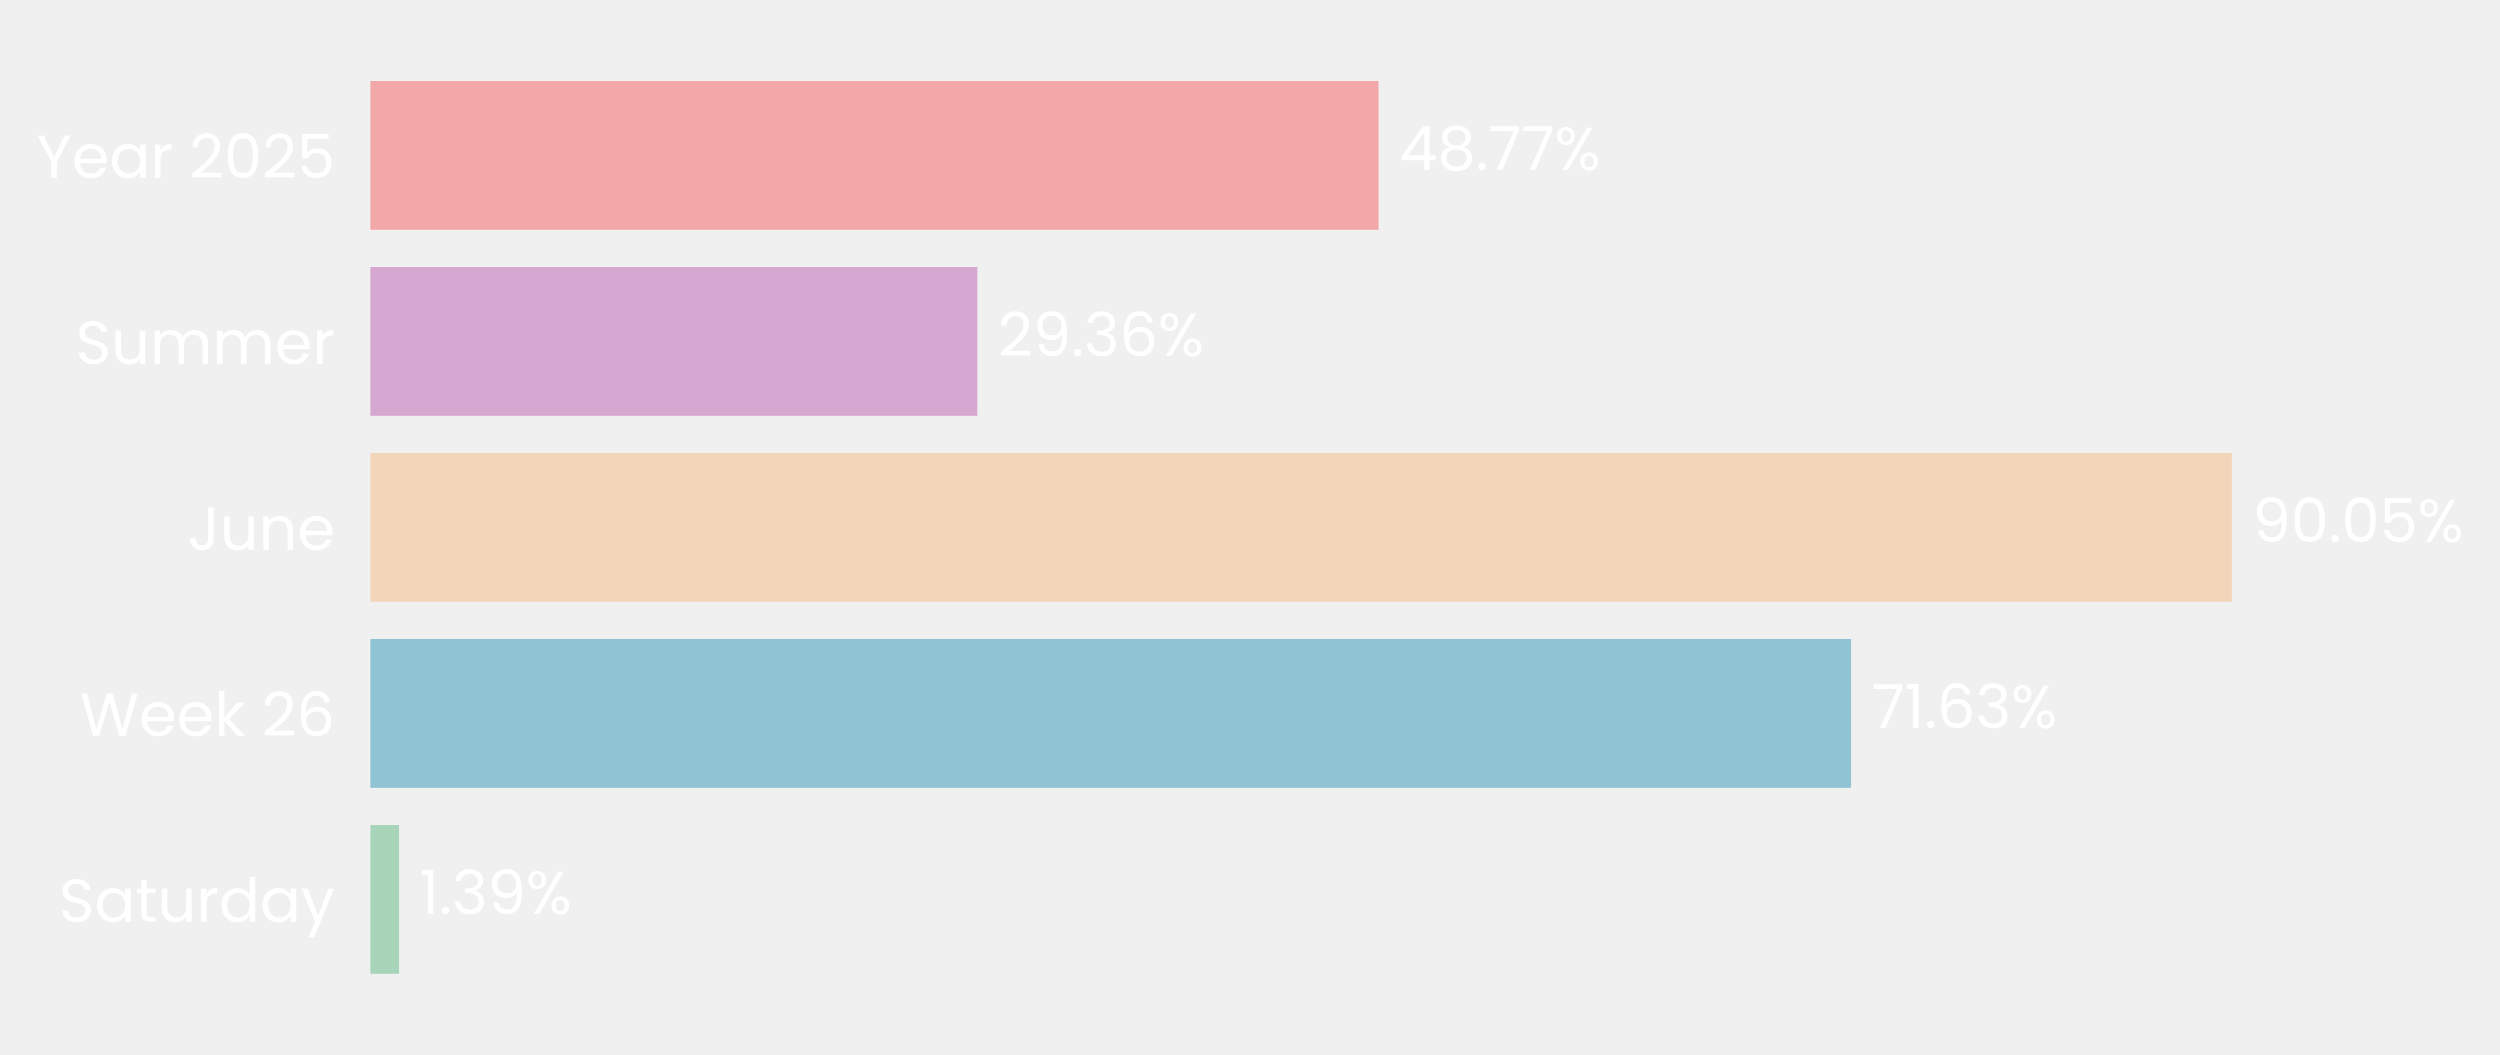
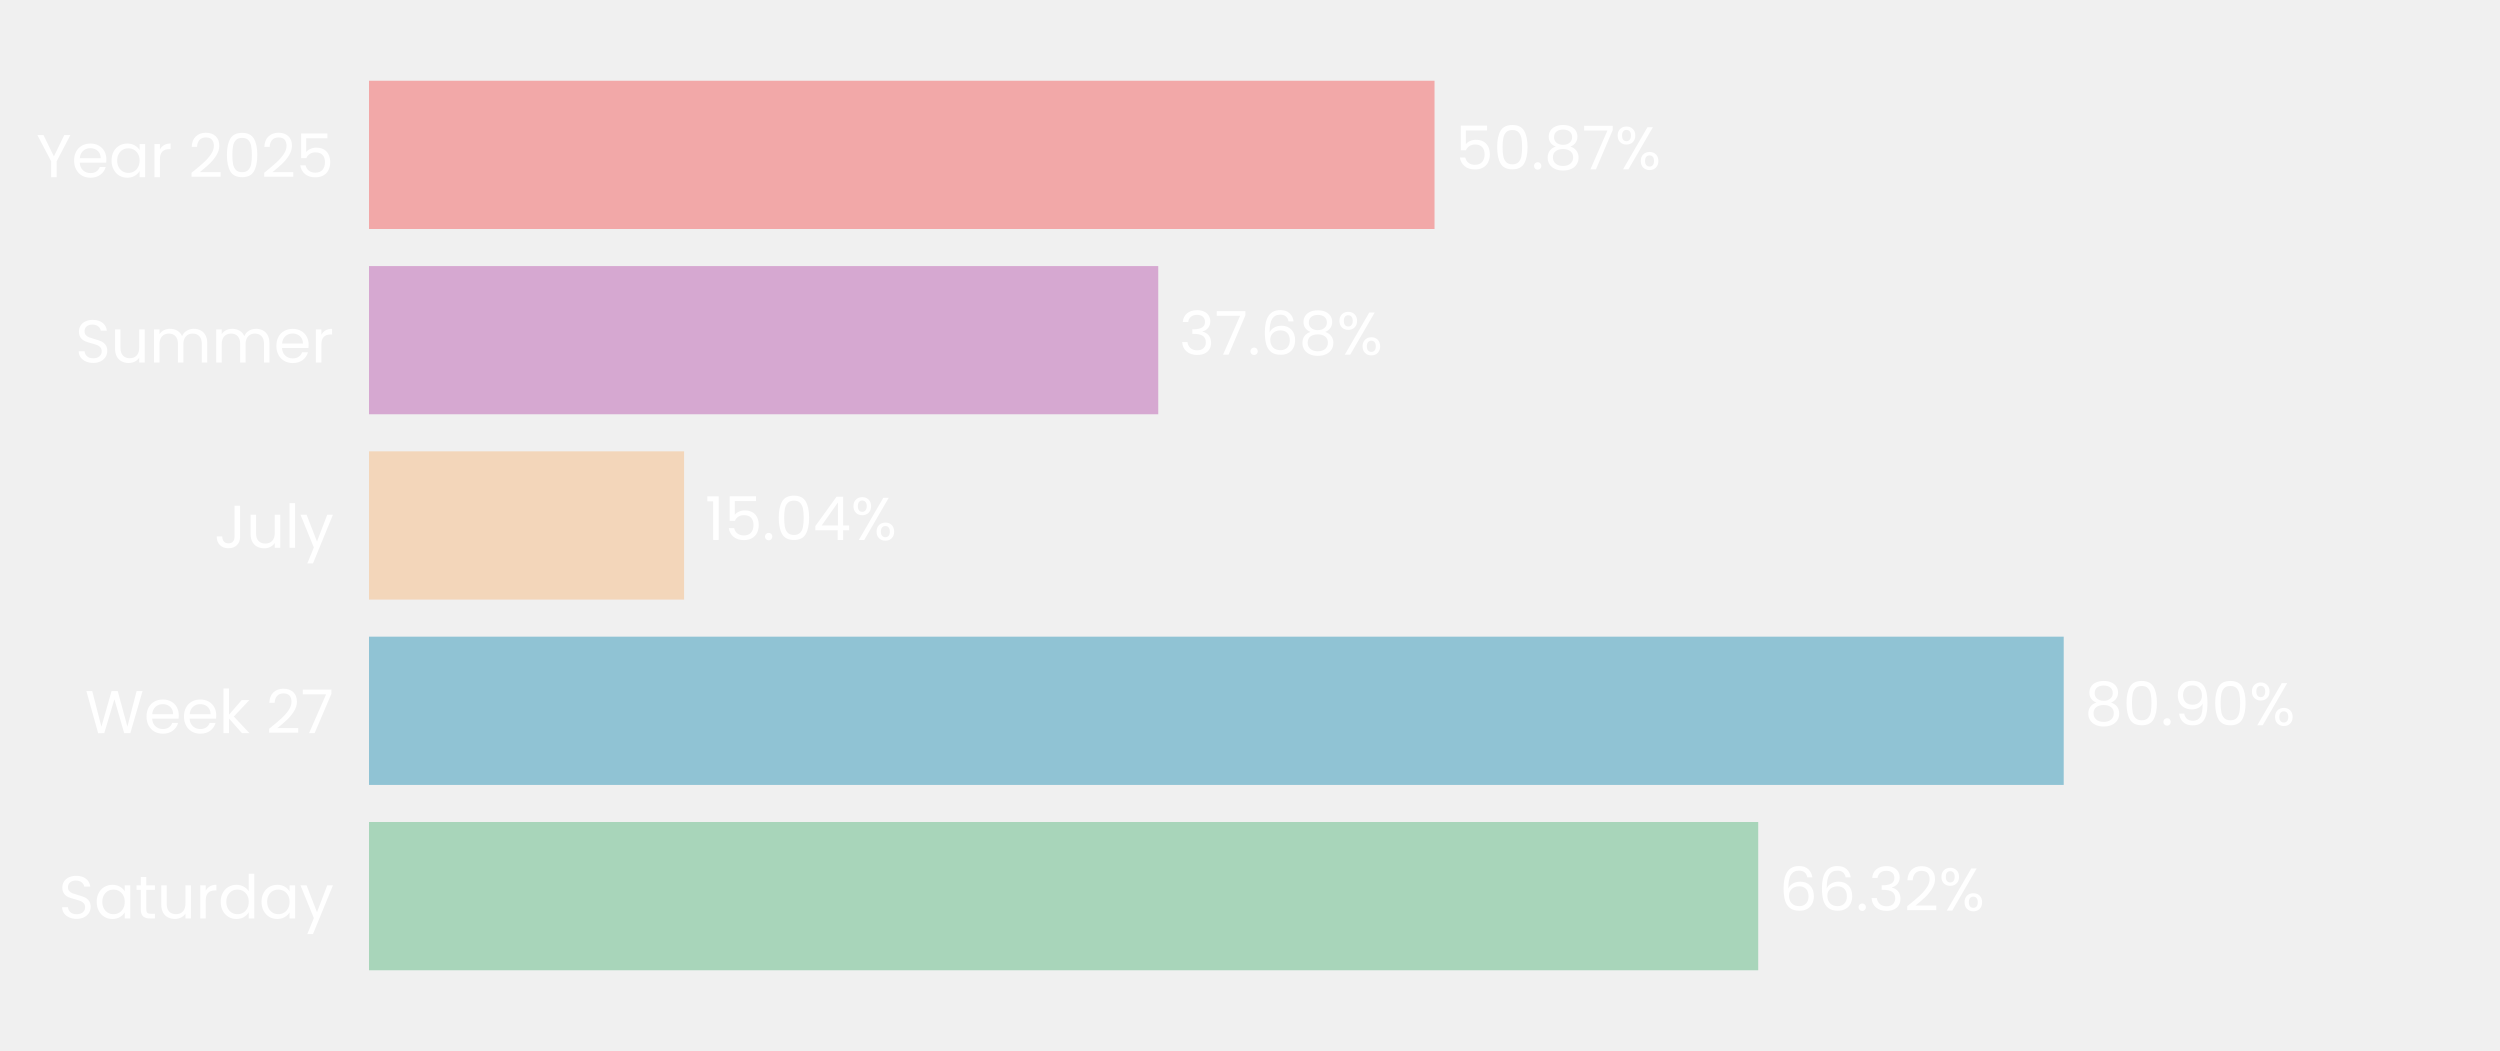
- <svg xmlns="http://www.w3.org/2000/svg" xmlns:xlink="http://www.w3.org/1999/xlink" width="494.88pt" height="208.8pt" viewBox="0 0 494.88 208.8" version="1.1">
+ <svg xmlns="http://www.w3.org/2000/svg" xmlns:xlink="http://www.w3.org/1999/xlink" width="496.691pt" height="208.8pt" viewBox="0 0 496.691 208.8" version="1.1">
  <defs>
    <style type="text/css">*{stroke-linejoin: round; stroke-linecap: butt}</style>
  </defs>
  <g id="figure_1">
    <g id="patch_1">
-       <path d="M 0 208.8  L 494.88 208.8  L 494.88 0  L 0 0  L 0 208.8  z " style="fill: none" />
+       <path d="M 0 208.8  L 496.691 208.8  L 496.691 0  L 0 0  L 0 208.8  z " style="fill: none" />
    </g>
    <g id="axes_1">
      <g id="patch_2">
-         <path d="M 73.311 201.6  L 482.524 201.6  L 482.524 7.2  L 73.311 7.2  L 73.311 201.6  z " style="fill: none" />
+         <path d="M 73.311 201.6  L 489.491 201.6  L 489.491 7.2  L 73.311 7.2  L 73.311 201.6  z " style="fill: none" />
      </g>
      <g id="patch_3">
-         <path d="M 73.311 192.764  L 78.995 192.764  L 78.995 163.309  L 73.311 163.309  z " clip-path="url(#p400a4bab91)" style="fill: #a8d5ba" />
+         <path d="M 73.311 192.764  L 349.32 192.764  L 349.32 163.309  L 73.311 163.309  z " clip-path="url(#p4806d6bd69)" style="fill: #a8d5ba" />
      </g>
      <g id="patch_4">
-         <path d="M 73.311 155.945  L 366.418 155.945  L 366.418 126.491  L 73.311 126.491  z " clip-path="url(#p400a4bab91)" style="fill: #90c3d4" />
+         <path d="M 73.311 155.945  L 410.012 155.945  L 410.012 126.491  L 73.311 126.491  z " clip-path="url(#p4806d6bd69)" style="fill: #90c3d4" />
      </g>
      <g id="patch_5">
-         <path d="M 73.311 119.127  L 441.793 119.127  L 441.793 89.673  L 73.311 89.673  z " clip-path="url(#p400a4bab91)" style="fill: #f3d6ba" />
+         <path d="M 73.311 119.127  L 135.915 119.127  L 135.915 89.673  L 73.311 89.673  z " clip-path="url(#p4806d6bd69)" style="fill: #f3d6ba" />
      </g>
      <g id="patch_6">
-         <path d="M 73.311 82.309  L 193.468 82.309  L 193.468 52.855  L 73.311 52.855  z " clip-path="url(#p400a4bab91)" style="fill: #d6a8d1" />
+         <path d="M 73.311 82.309  L 230.117 82.309  L 230.117 52.855  L 73.311 52.855  z " clip-path="url(#p4806d6bd69)" style="fill: #d6a8d1" />
      </g>
      <g id="patch_7">
-         <path d="M 73.311 45.491  L 272.888 45.491  L 272.888 16.036  L 73.311 16.036  z " clip-path="url(#p400a4bab91)" style="fill: #f2a8a8" />
+         <path d="M 73.311 45.491  L 285.008 45.491  L 285.008 16.036  L 73.311 16.036  z " clip-path="url(#p4806d6bd69)" style="fill: #f2a8a8" />
      </g>
      <g id="matplotlib.axis_1">
        <g id="ytick_1">
          <g id="text_1">
            <g style="fill: #ffffff" transform="translate(11.65312 182.4764) scale(0.12 -0.12)">
              <defs>
                <path id="Poppins-Regular-53" d="M 1907 -45  Q 1466 -45 1117 112  Q 768 269 569 547  Q 371 826 365 1190  L 986 1190  Q 1018 877 1245 662  Q 1472 448 1907 448  Q 2323 448 2563 656  Q 2803 864 2803 1190  Q 2803 1446 2662 1606  Q 2522 1766 2310 1849  Q 2099 1933 1741 2029  Q 1299 2144 1033 2259  Q 768 2374 579 2620  Q 390 2867 390 3283  Q 390 3648 576 3929  Q 762 4211 1098 4364  Q 1434 4518 1869 4518  Q 2496 4518 2896 4204  Q 3296 3891 3347 3373  L 2707 3373  Q 2675 3629 2438 3824  Q 2202 4019 1811 4019  Q 1446 4019 1216 3830  Q 986 3642 986 3302  Q 986 3059 1123 2905  Q 1261 2752 1462 2672  Q 1664 2592 2029 2490  Q 2470 2368 2739 2249  Q 3008 2131 3200 1884  Q 3392 1638 3392 1216  Q 3392 890 3219 602  Q 3046 314 2707 134  Q 2368 -45 1907 -45  z " transform="scale(0.015625)" />
                <path id="Poppins-Regular-61" d="M 275 1766  Q 275 2304 492 2710  Q 710 3117 1091 3341  Q 1472 3565 1939 3565  Q 2400 3565 2739 3366  Q 3078 3168 3245 2867  L 3245 3507  L 3834 3507  L 3834 0  L 3245 0  L 3245 653  Q 3072 346 2729 144  Q 2387 -58 1933 -58  Q 1466 -58 1088 172  Q 710 403 492 819  Q 275 1235 275 1766  z M 3245 1760  Q 3245 2157 3085 2451  Q 2925 2746 2653 2902  Q 2381 3059 2054 3059  Q 1728 3059 1459 2905  Q 1190 2752 1030 2457  Q 870 2163 870 1766  Q 870 1363 1030 1065  Q 1190 768 1459 611  Q 1728 454 2054 454  Q 2381 454 2653 611  Q 2925 768 3085 1065  Q 3245 1363 3245 1760  z " transform="scale(0.015625)" />
                <path id="Poppins-Regular-74" d="M 1203 3027  L 1203 960  Q 1203 704 1312 598  Q 1421 493 1690 493  L 2118 493  L 2118 0  L 1594 0  Q 1107 0 864 224  Q 621 448 621 960  L 621 3027  L 166 3027  L 166 3507  L 621 3507  L 621 4390  L 1203 4390  L 1203 3507  L 2118 3507  L 2118 3027  L 1203 3027  z " transform="scale(0.015625)" />
                <path id="Poppins-Regular-75" d="M 3603 3507  L 3603 0  L 3021 0  L 3021 518  Q 2854 250 2556 99  Q 2259 -51 1901 -51  Q 1491 -51 1164 118  Q 838 288 649 627  Q 461 966 461 1453  L 461 3507  L 1037 3507  L 1037 1530  Q 1037 1011 1299 732  Q 1562 454 2016 454  Q 2483 454 2752 742  Q 3021 1030 3021 1581  L 3021 3507  L 3603 3507  z " transform="scale(0.015625)" />
                <path id="Poppins-Regular-72" d="M 1075 2938  Q 1229 3238 1513 3404  Q 1798 3571 2208 3571  L 2208 2970  L 2054 2970  Q 1075 2970 1075 1907  L 1075 0  L 493 0  L 493 3507  L 1075 3507  L 1075 2938  z " transform="scale(0.015625)" />
                <path id="Poppins-Regular-64" d="M 275 1766  Q 275 2304 492 2710  Q 710 3117 1091 3341  Q 1472 3565 1946 3565  Q 2355 3565 2707 3376  Q 3059 3187 3245 2880  L 3245 4736  L 3834 4736  L 3834 0  L 3245 0  L 3245 659  Q 3072 346 2733 144  Q 2394 -58 1939 -58  Q 1472 -58 1091 172  Q 710 403 492 819  Q 275 1235 275 1766  z M 3245 1760  Q 3245 2157 3085 2451  Q 2925 2746 2653 2902  Q 2381 3059 2054 3059  Q 1728 3059 1459 2905  Q 1190 2752 1030 2457  Q 870 2163 870 1766  Q 870 1363 1030 1065  Q 1190 768 1459 611  Q 1728 454 2054 454  Q 2381 454 2653 611  Q 2925 768 3085 1065  Q 3245 1363 3245 1760  z " transform="scale(0.015625)" />
                <path id="Poppins-Regular-79" d="M 3514 3507  L 1402 -1651  L 800 -1651  L 1491 38  L 77 3507  L 723 3507  L 1824 666  L 2912 3507  L 3514 3507  z " transform="scale(0.015625)" />
              </defs>
              <use xlink:href="#Poppins-Regular-53" />
              <use xlink:href="#Poppins-Regular-61" transform="translate(58.7 0)" />
              <use xlink:href="#Poppins-Regular-74" transform="translate(126.3 0)" />
              <use xlink:href="#Poppins-Regular-75" transform="translate(162.7 0)" />
              <use xlink:href="#Poppins-Regular-72" transform="translate(226.7 0)" />
              <use xlink:href="#Poppins-Regular-64" transform="translate(264 0)" />
              <use xlink:href="#Poppins-Regular-61" transform="translate(331.5999 0)" />
              <use xlink:href="#Poppins-Regular-79" transform="translate(399.1999 0)" />
            </g>
          </g>
        </g>
        <g id="ytick_2">
          <g id="text_2">
-             <g style="fill: #ffffff" transform="translate(15.81563 145.6582) scale(0.12 -0.12)">
+             <g style="fill: #ffffff" transform="translate(16.88437 145.6582) scale(0.12 -0.12)">
              <defs>
                <path id="Poppins-Regular-57" d="M 6099 4461  L 4806 0  L 4154 0  L 3117 3590  L 2042 0  L 1395 -6  L 147 4461  L 768 4461  L 1741 678  L 2816 4461  L 3469 4461  L 4493 691  L 5472 4461  L 6099 4461  z " transform="scale(0.015625)" />
                <path id="Poppins-Regular-65" d="M 3693 1888  Q 3693 1722 3674 1536  L 870 1536  Q 902 1018 1225 726  Q 1549 435 2010 435  Q 2387 435 2640 611  Q 2893 787 2995 1082  L 3622 1082  Q 3482 576 3059 259  Q 2637 -58 2010 -58  Q 1510 -58 1116 166  Q 723 390 499 803  Q 275 1216 275 1760  Q 275 2304 492 2713  Q 710 3123 1104 3344  Q 1498 3565 2010 3565  Q 2509 3565 2893 3347  Q 3277 3130 3485 2749  Q 3693 2368 3693 1888  z M 3091 2010  Q 3091 2342 2944 2582  Q 2797 2822 2544 2947  Q 2291 3072 1984 3072  Q 1542 3072 1232 2790  Q 922 2509 877 2010  L 3091 2010  z " transform="scale(0.015625)" />
                <path id="Poppins-Regular-6b" d="M 2451 0  L 1075 1549  L 1075 0  L 493 0  L 493 4736  L 1075 4736  L 1075 1952  L 2426 3507  L 3238 3507  L 1587 1760  L 3245 0  L 2451 0  z " transform="scale(0.015625)" />
                <path id="Poppins-Regular-20" transform="scale(0.015625)" />
                <path id="Poppins-Regular-32" d="M 326 467  Q 1139 1120 1600 1539  Q 2061 1958 2377 2416  Q 2694 2874 2694 3315  Q 2694 3731 2492 3971  Q 2291 4211 1843 4211  Q 1408 4211 1168 3939  Q 928 3667 909 3213  L 346 3213  Q 371 3930 780 4320  Q 1190 4710 1837 4710  Q 2496 4710 2883 4345  Q 3270 3981 3270 3341  Q 3270 2810 2953 2307  Q 2637 1805 2233 1424  Q 1830 1043 1203 538  L 3405 538  L 3405 51  L 326 51  L 326 467  z " transform="scale(0.015625)" />
-                 <path id="Poppins-Regular-36" d="M 2976 3526  Q 2835 4237 2099 4237  Q 1530 4237 1248 3798  Q 966 3360 973 2355  Q 1120 2688 1462 2877  Q 1805 3066 2227 3066  Q 2886 3066 3280 2656  Q 3674 2246 3674 1523  Q 3674 1088 3504 742  Q 3334 397 2992 192  Q 2650 -13 2163 -13  Q 1504 -13 1133 281  Q 762 576 614 1094  Q 467 1613 467 2374  Q 467 4723 2106 4723  Q 2733 4723 3091 4384  Q 3450 4045 3514 3526  L 2976 3526  z M 2106 2573  Q 1830 2573 1587 2461  Q 1344 2349 1193 2121  Q 1043 1894 1043 1568  Q 1043 1082 1324 778  Q 1606 474 2131 474  Q 2579 474 2844 752  Q 3110 1030 3110 1504  Q 3110 2003 2854 2288  Q 2598 2573 2106 2573  z " transform="scale(0.015625)" />
+                 <path id="Poppins-Regular-37" d="M 3245 4173  L 1466 0  L 877 0  L 2682 4115  L 211 4115  L 211 4614  L 3245 4614  L 3245 4173  z " transform="scale(0.015625)" />
              </defs>
              <use xlink:href="#Poppins-Regular-57" />
              <use xlink:href="#Poppins-Regular-65" transform="translate(97.59999 0)" />
              <use xlink:href="#Poppins-Regular-65" transform="translate(159.6 0)" />
              <use xlink:href="#Poppins-Regular-6b" transform="translate(221.6 0)" />
              <use xlink:href="#Poppins-Regular-20" transform="translate(273.0999 0)" />
              <use xlink:href="#Poppins-Regular-32" transform="translate(299.7999 0)" />
-               <use xlink:href="#Poppins-Regular-36" transform="translate(357.2999 0)" />
+               <use xlink:href="#Poppins-Regular-37" transform="translate(357.2999 0)" />
            </g>
          </g>
        </g>
        <g id="ytick_3">
          <g id="text_3">
-             <g style="fill: #ffffff" transform="translate(37.15125 108.84) scale(0.12 -0.12)">
+             <g style="fill: #ffffff" transform="translate(42.56437 108.84) scale(0.12 -0.12)">
              <defs>
                <path id="Poppins-Regular-4a" d="M 2739 4461  L 2739 1165  Q 2739 614 2400 284  Q 2061 -45 1504 -45  Q 941 -45 601 291  Q 262 627 262 1210  L 845 1210  Q 851 883 1014 678  Q 1178 474 1504 474  Q 1830 474 1990 669  Q 2150 864 2150 1165  L 2150 4461  L 2739 4461  z " transform="scale(0.015625)" />
-                 <path id="Poppins-Regular-6e" d="M 2202 3571  Q 2842 3571 3238 3184  Q 3635 2797 3635 2067  L 3635 0  L 3059 0  L 3059 1984  Q 3059 2509 2796 2787  Q 2534 3066 2080 3066  Q 1619 3066 1347 2778  Q 1075 2490 1075 1939  L 1075 0  L 493 0  L 493 3507  L 1075 3507  L 1075 3008  Q 1248 3277 1545 3424  Q 1843 3571 2202 3571  z " transform="scale(0.015625)" />
+                 <path id="Poppins-Regular-6c" d="M 1075 4736  L 1075 0  L 493 0  L 493 4736  L 1075 4736  z " transform="scale(0.015625)" />
              </defs>
              <use xlink:href="#Poppins-Regular-4a" />
              <use xlink:href="#Poppins-Regular-75" transform="translate(52.99999 0)" />
-               <use xlink:href="#Poppins-Regular-6e" transform="translate(117 0)" />
-               <use xlink:href="#Poppins-Regular-65" transform="translate(181 0)" />
+               <use xlink:href="#Poppins-Regular-6c" transform="translate(117 0)" />
+               <use xlink:href="#Poppins-Regular-79" transform="translate(141.6 0)" />
            </g>
          </g>
        </g>
        <g id="ytick_4">
          <g id="text_4">
            <g style="fill: #ffffff" transform="translate(14.95125 72.02182) scale(0.12 -0.12)">
              <defs>
                <path id="Poppins-Regular-6d" d="M 4710 3571  Q 5120 3571 5440 3401  Q 5760 3232 5945 2893  Q 6131 2554 6131 2067  L 6131 0  L 5555 0  L 5555 1984  Q 5555 2509 5296 2787  Q 5037 3066 4595 3066  Q 4141 3066 3872 2774  Q 3603 2483 3603 1933  L 3603 0  L 3027 0  L 3027 1984  Q 3027 2509 2768 2787  Q 2509 3066 2067 3066  Q 1613 3066 1344 2774  Q 1075 2483 1075 1933  L 1075 0  L 493 0  L 493 3507  L 1075 3507  L 1075 3002  Q 1248 3277 1539 3424  Q 1830 3571 2182 3571  Q 2624 3571 2963 3372  Q 3302 3174 3469 2790  Q 3616 3162 3955 3366  Q 4294 3571 4710 3571  z " transform="scale(0.015625)" />
              </defs>
              <use xlink:href="#Poppins-Regular-53" />
              <use xlink:href="#Poppins-Regular-75" transform="translate(58.7 0)" />
              <use xlink:href="#Poppins-Regular-6d" transform="translate(122.7 0)" />
              <use xlink:href="#Poppins-Regular-6d" transform="translate(225.7 0)" />
              <use xlink:href="#Poppins-Regular-65" transform="translate(328.7 0)" />
              <use xlink:href="#Poppins-Regular-72" transform="translate(390.6999 0)" />
            </g>
          </g>
        </g>
        <g id="ytick_5">
          <g id="text_5">
            <g style="fill: #ffffff" transform="translate(7.2 35.20364) scale(0.12 -0.12)">
              <defs>
                <path id="Poppins-Regular-59" d="M 3616 4461  L 2163 1683  L 2163 0  L 1581 0  L 1581 1683  L 122 4461  L 768 4461  L 1869 2202  L 2970 4461  L 3616 4461  z " transform="scale(0.015625)" />
                <path id="Poppins-Regular-30" d="M 397 2362  Q 397 3462 755 4080  Q 1114 4698 2010 4698  Q 2899 4698 3257 4080  Q 3616 3462 3616 2362  Q 3616 1242 3257 621  Q 2899 0 2010 0  Q 1114 0 755 621  Q 397 1242 397 2362  z M 3040 2362  Q 3040 2918 2966 3305  Q 2893 3693 2665 3929  Q 2438 4166 2010 4166  Q 1574 4166 1347 3929  Q 1120 3693 1046 3305  Q 973 2918 973 2362  Q 973 1786 1046 1395  Q 1120 1005 1347 768  Q 1574 531 2010 531  Q 2438 531 2665 768  Q 2893 1005 2966 1395  Q 3040 1786 3040 2362  z " transform="scale(0.015625)" />
                <path id="Poppins-Regular-35" d="M 3347 4122  L 1101 4122  L 1101 2662  Q 1248 2867 1536 2998  Q 1824 3130 2157 3130  Q 2688 3130 3021 2909  Q 3354 2688 3498 2339  Q 3642 1990 3642 1600  Q 3642 1139 3469 774  Q 3296 410 2941 198  Q 2586 -13 2061 -13  Q 1389 -13 973 332  Q 557 678 467 1254  L 1037 1254  Q 1120 890 1389 685  Q 1658 480 2067 480  Q 2573 480 2829 784  Q 3085 1088 3085 1587  Q 3085 2086 2829 2358  Q 2573 2630 2074 2630  Q 1734 2630 1481 2467  Q 1229 2304 1114 2022  L 563 2022  L 563 4634  L 3347 4634  L 3347 4122  z " transform="scale(0.015625)" />
              </defs>
              <use xlink:href="#Poppins-Regular-59" />
              <use xlink:href="#Poppins-Regular-65" transform="translate(58.39999 0)" />
              <use xlink:href="#Poppins-Regular-61" transform="translate(120.4 0)" />
              <use xlink:href="#Poppins-Regular-72" transform="translate(188 0)" />
              <use xlink:href="#Poppins-Regular-20" transform="translate(225.3 0)" />
              <use xlink:href="#Poppins-Regular-32" transform="translate(252 0)" />
              <use xlink:href="#Poppins-Regular-30" transform="translate(309.4999 0)" />
              <use xlink:href="#Poppins-Regular-32" transform="translate(372.2999 0)" />
              <use xlink:href="#Poppins-Regular-35" transform="translate(429.7999 0)" />
            </g>
          </g>
        </g>
      </g>
      <g id="text_6">
-         <g style="fill: #ffffff" transform="translate(83.0869 180.9164) scale(0.12 -0.12)">
+         <g style="fill: #ffffff" transform="translate(353.4813 180.9164) scale(0.12 -0.12)">
          <defs>
-             <path id="Poppins-Regular-31" d="M 243 4096  L 243 4627  L 1446 4627  L 1446 0  L 858 0  L 858 4096  L 243 4096  z " transform="scale(0.015625)" />
+             <path id="Poppins-Regular-36" d="M 2976 3526  Q 2835 4237 2099 4237  Q 1530 4237 1248 3798  Q 966 3360 973 2355  Q 1120 2688 1462 2877  Q 1805 3066 2227 3066  Q 2886 3066 3280 2656  Q 3674 2246 3674 1523  Q 3674 1088 3504 742  Q 3334 397 2992 192  Q 2650 -13 2163 -13  Q 1504 -13 1133 281  Q 762 576 614 1094  Q 467 1613 467 2374  Q 467 4723 2106 4723  Q 2733 4723 3091 4384  Q 3450 4045 3514 3526  L 2976 3526  z M 2106 2573  Q 1830 2573 1587 2461  Q 1344 2349 1193 2121  Q 1043 1894 1043 1568  Q 1043 1082 1324 778  Q 1606 474 2131 474  Q 2579 474 2844 752  Q 3110 1030 3110 1504  Q 3110 2003 2854 2288  Q 2598 2573 2106 2573  z " transform="scale(0.015625)" />
            <path id="Poppins-Regular-2e" d="M 678 -38  Q 512 -38 397 77  Q 282 192 282 358  Q 282 525 397 640  Q 512 755 678 755  Q 838 755 950 640  Q 1062 525 1062 358  Q 1062 192 950 77  Q 838 -38 678 -38  z " transform="scale(0.015625)" />
            <path id="Poppins-Regular-33" d="M 384 3462  Q 429 4051 838 4384  Q 1248 4717 1901 4717  Q 2336 4717 2653 4560  Q 2970 4403 3133 4134  Q 3296 3866 3296 3526  Q 3296 3130 3069 2842  Q 2842 2554 2477 2470  L 2477 2438  Q 2893 2336 3136 2035  Q 3379 1734 3379 1248  Q 3379 883 3212 592  Q 3046 301 2713 134  Q 2381 -32 1914 -32  Q 1235 -32 800 323  Q 365 678 314 1331  L 877 1331  Q 922 947 1190 704  Q 1459 461 1907 461  Q 2355 461 2588 694  Q 2822 928 2822 1299  Q 2822 1779 2502 1990  Q 2182 2202 1536 2202  L 1389 2202  L 1389 2688  L 1542 2688  Q 2131 2694 2432 2883  Q 2733 3072 2733 3469  Q 2733 3808 2512 4013  Q 2291 4218 1882 4218  Q 1485 4218 1241 4013  Q 998 3808 954 3462  L 384 3462  z " transform="scale(0.015625)" />
-             <path id="Poppins-Regular-39" d="M 1146 1242  Q 1210 877 1443 678  Q 1677 480 2074 480  Q 2605 480 2857 896  Q 3110 1312 3098 2298  Q 2963 2010 2649 1846  Q 2336 1683 1952 1683  Q 1523 1683 1187 1859  Q 851 2035 659 2374  Q 467 2714 467 3194  Q 467 3878 864 4297  Q 1261 4717 1990 4717  Q 2886 4717 3248 4134  Q 3610 3552 3610 2400  Q 3610 1594 3466 1069  Q 3322 544 2979 269  Q 2637 -6 2042 -6  Q 1389 -6 1024 346  Q 659 698 608 1242  L 1146 1242  z M 2048 2176  Q 2477 2176 2752 2441  Q 3027 2707 3027 3162  Q 3027 3642 2758 3936  Q 2490 4230 2003 4230  Q 1555 4230 1289 3948  Q 1024 3667 1024 3206  Q 1024 2739 1286 2457  Q 1549 2176 2048 2176  z " transform="scale(0.015625)" />
            <path id="Poppins-Regular-25" d="M 269 3584  Q 269 4019 531 4278  Q 794 4538 1203 4538  Q 1613 4538 1875 4278  Q 2138 4019 2138 3584  Q 2138 3142 1875 2883  Q 1613 2624 1203 2624  Q 794 2624 531 2883  Q 269 3142 269 3584  z M 4006 4467  L 1414 0  L 838 0  L 3430 4467  L 4006 4467  z M 1203 4179  Q 986 4179 861 4028  Q 736 3878 736 3584  Q 736 3290 861 3136  Q 986 2982 1203 2982  Q 1421 2982 1549 3139  Q 1677 3296 1677 3584  Q 1677 3878 1549 4028  Q 1421 4179 1203 4179  z M 2720 883  Q 2720 1325 2982 1584  Q 3245 1843 3654 1843  Q 4064 1843 4323 1584  Q 4582 1325 4582 883  Q 4582 448 4323 185  Q 4064 -77 3654 -77  Q 3245 -77 2982 182  Q 2720 442 2720 883  z M 3648 1478  Q 3430 1478 3302 1328  Q 3174 1178 3174 883  Q 3174 595 3302 444  Q 3430 294 3648 294  Q 3866 294 3994 444  Q 4122 595 4122 883  Q 4122 1178 3994 1328  Q 3866 1478 3648 1478  z " transform="scale(0.015625)" />
          </defs>
-           <use xlink:href="#Poppins-Regular-31" />
-           <use xlink:href="#Poppins-Regular-2e" transform="translate(31.99998 0)" />
-           <use xlink:href="#Poppins-Regular-33" transform="translate(52.99997 0)" />
-           <use xlink:href="#Poppins-Regular-39" transform="translate(111.9 0)" />
-           <use xlink:href="#Poppins-Regular-25" transform="translate(174.8999 0)" />
+           <use xlink:href="#Poppins-Regular-36" />
+           <use xlink:href="#Poppins-Regular-36" transform="translate(63.49999 0)" />
+           <use xlink:href="#Poppins-Regular-2e" transform="translate(127 0)" />
+           <use xlink:href="#Poppins-Regular-33" transform="translate(148 0)" />
+           <use xlink:href="#Poppins-Regular-32" transform="translate(206.8999 0)" />
+           <use xlink:href="#Poppins-Regular-25" transform="translate(264.3999 0)" />
        </g>
      </g>
      <g id="text_7">
-         <g style="fill: #ffffff" transform="translate(370.5104 144.0982) scale(0.12 -0.12)">
+         <g style="fill: #ffffff" transform="translate(414.1742 144.0982) scale(0.12 -0.12)">
          <defs>
-             <path id="Poppins-Regular-37" d="M 3245 4173  L 1466 0  L 877 0  L 2682 4115  L 211 4115  L 211 4614  L 3245 4614  L 3245 4173  z " transform="scale(0.015625)" />
+             <path id="Poppins-Regular-38" d="M 1242 2406  Q 883 2547 691 2816  Q 499 3085 499 3469  Q 499 3814 672 4092  Q 845 4371 1187 4534  Q 1530 4698 2016 4698  Q 2502 4698 2844 4534  Q 3187 4371 3363 4092  Q 3539 3814 3539 3469  Q 3539 3098 3340 2819  Q 3142 2541 2797 2406  Q 3194 2285 3427 1981  Q 3661 1677 3661 1248  Q 3661 832 3456 521  Q 3251 211 2876 41  Q 2502 -128 2016 -128  Q 1530 -128 1162 41  Q 794 211 589 521  Q 384 832 384 1248  Q 384 1677 614 1984  Q 845 2291 1242 2406  z M 2976 3398  Q 2976 3789 2720 4000  Q 2464 4211 2016 4211  Q 1574 4211 1318 4000  Q 1062 3789 1062 3392  Q 1062 3034 1328 2816  Q 1594 2598 2016 2598  Q 2445 2598 2710 2819  Q 2976 3040 2976 3398  z M 2016 2150  Q 1542 2150 1241 1929  Q 941 1709 941 1267  Q 941 858 1232 608  Q 1523 358 2016 358  Q 2509 358 2797 608  Q 3085 858 3085 1267  Q 3085 1696 2790 1923  Q 2496 2150 2016 2150  z " transform="scale(0.015625)" />
+             <path id="Poppins-Regular-39" d="M 1146 1242  Q 1210 877 1443 678  Q 1677 480 2074 480  Q 2605 480 2857 896  Q 3110 1312 3098 2298  Q 2963 2010 2649 1846  Q 2336 1683 1952 1683  Q 1523 1683 1187 1859  Q 851 2035 659 2374  Q 467 2714 467 3194  Q 467 3878 864 4297  Q 1261 4717 1990 4717  Q 2886 4717 3248 4134  Q 3610 3552 3610 2400  Q 3610 1594 3466 1069  Q 3322 544 2979 269  Q 2637 -6 2042 -6  Q 1389 -6 1024 346  Q 659 698 608 1242  L 1146 1242  z M 2048 2176  Q 2477 2176 2752 2441  Q 3027 2707 3027 3162  Q 3027 3642 2758 3936  Q 2490 4230 2003 4230  Q 1555 4230 1289 3948  Q 1024 3667 1024 3206  Q 1024 2739 1286 2457  Q 1549 2176 2048 2176  z " transform="scale(0.015625)" />
          </defs>
-           <use xlink:href="#Poppins-Regular-37" />
-           <use xlink:href="#Poppins-Regular-31" transform="translate(54.59999 0)" />
-           <use xlink:href="#Poppins-Regular-2e" transform="translate(86.59998 0)" />
-           <use xlink:href="#Poppins-Regular-36" transform="translate(107.6 0)" />
-           <use xlink:href="#Poppins-Regular-33" transform="translate(171.0999 0)" />
-           <use xlink:href="#Poppins-Regular-25" transform="translate(229.9999 0)" />
+           <use xlink:href="#Poppins-Regular-38" />
+           <use xlink:href="#Poppins-Regular-30" transform="translate(63.09999 0)" />
+           <use xlink:href="#Poppins-Regular-2e" transform="translate(125.9 0)" />
+           <use xlink:href="#Poppins-Regular-39" transform="translate(146.9 0)" />
+           <use xlink:href="#Poppins-Regular-30" transform="translate(209.8999 0)" />
+           <use xlink:href="#Poppins-Regular-25" transform="translate(272.6999 0)" />
        </g>
      </g>
      <g id="text_8">
-         <g style="fill: #ffffff" transform="translate(445.8847 107.28) scale(0.12 -0.12)">
-           <use xlink:href="#Poppins-Regular-39" />
-           <use xlink:href="#Poppins-Regular-30" transform="translate(62.99999 0)" />
-           <use xlink:href="#Poppins-Regular-2e" transform="translate(125.8 0)" />
-           <use xlink:href="#Poppins-Regular-30" transform="translate(146.8 0)" />
-           <use xlink:href="#Poppins-Regular-35" transform="translate(209.5999 0)" />
-           <use xlink:href="#Poppins-Regular-25" transform="translate(272.3999 0)" />
+         <g style="fill: #ffffff" transform="translate(140.0772 107.28) scale(0.12 -0.12)">
+           <defs>
+             <path id="Poppins-Regular-31" d="M 243 4096  L 243 4627  L 1446 4627  L 1446 0  L 858 0  L 858 4096  L 243 4096  z " transform="scale(0.015625)" />
+             <path id="Poppins-Regular-34" d="M 256 1030  L 256 1472  L 2502 4582  L 3200 4582  L 3200 1536  L 3840 1536  L 3840 1030  L 3200 1030  L 3200 0  L 2624 0  L 2624 1030  L 256 1030  z M 2650 3974  L 928 1536  L 2650 1536  L 2650 3974  z " transform="scale(0.015625)" />
+           </defs>
+           <use xlink:href="#Poppins-Regular-31" />
+           <use xlink:href="#Poppins-Regular-35" transform="translate(31.99998 0)" />
+           <use xlink:href="#Poppins-Regular-2e" transform="translate(94.79997 0)" />
+           <use xlink:href="#Poppins-Regular-30" transform="translate(115.8 0)" />
+           <use xlink:href="#Poppins-Regular-34" transform="translate(178.5999 0)" />
+           <use xlink:href="#Poppins-Regular-25" transform="translate(241.4999 0)" />
        </g>
      </g>
      <g id="text_9">
-         <g style="fill: #ffffff" transform="translate(197.5603 70.46182) scale(0.12 -0.12)">
-           <use xlink:href="#Poppins-Regular-32" />
-           <use xlink:href="#Poppins-Regular-39" transform="translate(57.49999 0)" />
-           <use xlink:href="#Poppins-Regular-2e" transform="translate(120.5 0)" />
-           <use xlink:href="#Poppins-Regular-33" transform="translate(141.5 0)" />
-           <use xlink:href="#Poppins-Regular-36" transform="translate(200.3999 0)" />
-           <use xlink:href="#Poppins-Regular-25" transform="translate(263.8999 0)" />
+         <g style="fill: #ffffff" transform="translate(234.2788 70.46182) scale(0.12 -0.12)">
+           <use xlink:href="#Poppins-Regular-33" />
+           <use xlink:href="#Poppins-Regular-37" transform="translate(58.89999 0)" />
+           <use xlink:href="#Poppins-Regular-2e" transform="translate(113.5 0)" />
+           <use xlink:href="#Poppins-Regular-36" transform="translate(134.5 0)" />
+           <use xlink:href="#Poppins-Regular-38" transform="translate(198 0)" />
+           <use xlink:href="#Poppins-Regular-25" transform="translate(261.0999 0)" />
        </g>
      </g>
      <g id="text_10">
-         <g style="fill: #ffffff" transform="translate(276.9804 33.64364) scale(0.12 -0.12)">
-           <defs>
-             <path id="Poppins-Regular-34" d="M 256 1030  L 256 1472  L 2502 4582  L 3200 4582  L 3200 1536  L 3840 1536  L 3840 1030  L 3200 1030  L 3200 0  L 2624 0  L 2624 1030  L 256 1030  z M 2650 3974  L 928 1536  L 2650 1536  L 2650 3974  z " transform="scale(0.015625)" />
-             <path id="Poppins-Regular-38" d="M 1242 2406  Q 883 2547 691 2816  Q 499 3085 499 3469  Q 499 3814 672 4092  Q 845 4371 1187 4534  Q 1530 4698 2016 4698  Q 2502 4698 2844 4534  Q 3187 4371 3363 4092  Q 3539 3814 3539 3469  Q 3539 3098 3340 2819  Q 3142 2541 2797 2406  Q 3194 2285 3427 1981  Q 3661 1677 3661 1248  Q 3661 832 3456 521  Q 3251 211 2876 41  Q 2502 -128 2016 -128  Q 1530 -128 1162 41  Q 794 211 589 521  Q 384 832 384 1248  Q 384 1677 614 1984  Q 845 2291 1242 2406  z M 2976 3398  Q 2976 3789 2720 4000  Q 2464 4211 2016 4211  Q 1574 4211 1318 4000  Q 1062 3789 1062 3392  Q 1062 3034 1328 2816  Q 1594 2598 2016 2598  Q 2445 2598 2710 2819  Q 2976 3040 2976 3398  z M 2016 2150  Q 1542 2150 1241 1929  Q 941 1709 941 1267  Q 941 858 1232 608  Q 1523 358 2016 358  Q 2509 358 2797 608  Q 3085 858 3085 1267  Q 3085 1696 2790 1923  Q 2496 2150 2016 2150  z " transform="scale(0.015625)" />
-           </defs>
-           <use xlink:href="#Poppins-Regular-34" />
-           <use xlink:href="#Poppins-Regular-38" transform="translate(62.89999 0)" />
-           <use xlink:href="#Poppins-Regular-2e" transform="translate(126 0)" />
-           <use xlink:href="#Poppins-Regular-37" transform="translate(147 0)" />
-           <use xlink:href="#Poppins-Regular-37" transform="translate(201.6 0)" />
-           <use xlink:href="#Poppins-Regular-25" transform="translate(256.2 0)" />
+         <g style="fill: #ffffff" transform="translate(289.1698 33.64364) scale(0.12 -0.12)">
+           <use xlink:href="#Poppins-Regular-35" />
+           <use xlink:href="#Poppins-Regular-30" transform="translate(62.79999 0)" />
+           <use xlink:href="#Poppins-Regular-2e" transform="translate(125.6 0)" />
+           <use xlink:href="#Poppins-Regular-38" transform="translate(146.6 0)" />
+           <use xlink:href="#Poppins-Regular-37" transform="translate(209.7 0)" />
+           <use xlink:href="#Poppins-Regular-25" transform="translate(264.2999 0)" />
        </g>
      </g>
    </g>
  </g>
  <defs>
-     <clipPath id="p400a4bab91">
-       <rect x="73.311" y="7.2" width="409.213" height="194.4" />
+     <clipPath id="p4806d6bd69">
+       <rect x="73.311" y="7.2" width="416.18" height="194.4" />
    </clipPath>
  </defs>
</svg>
